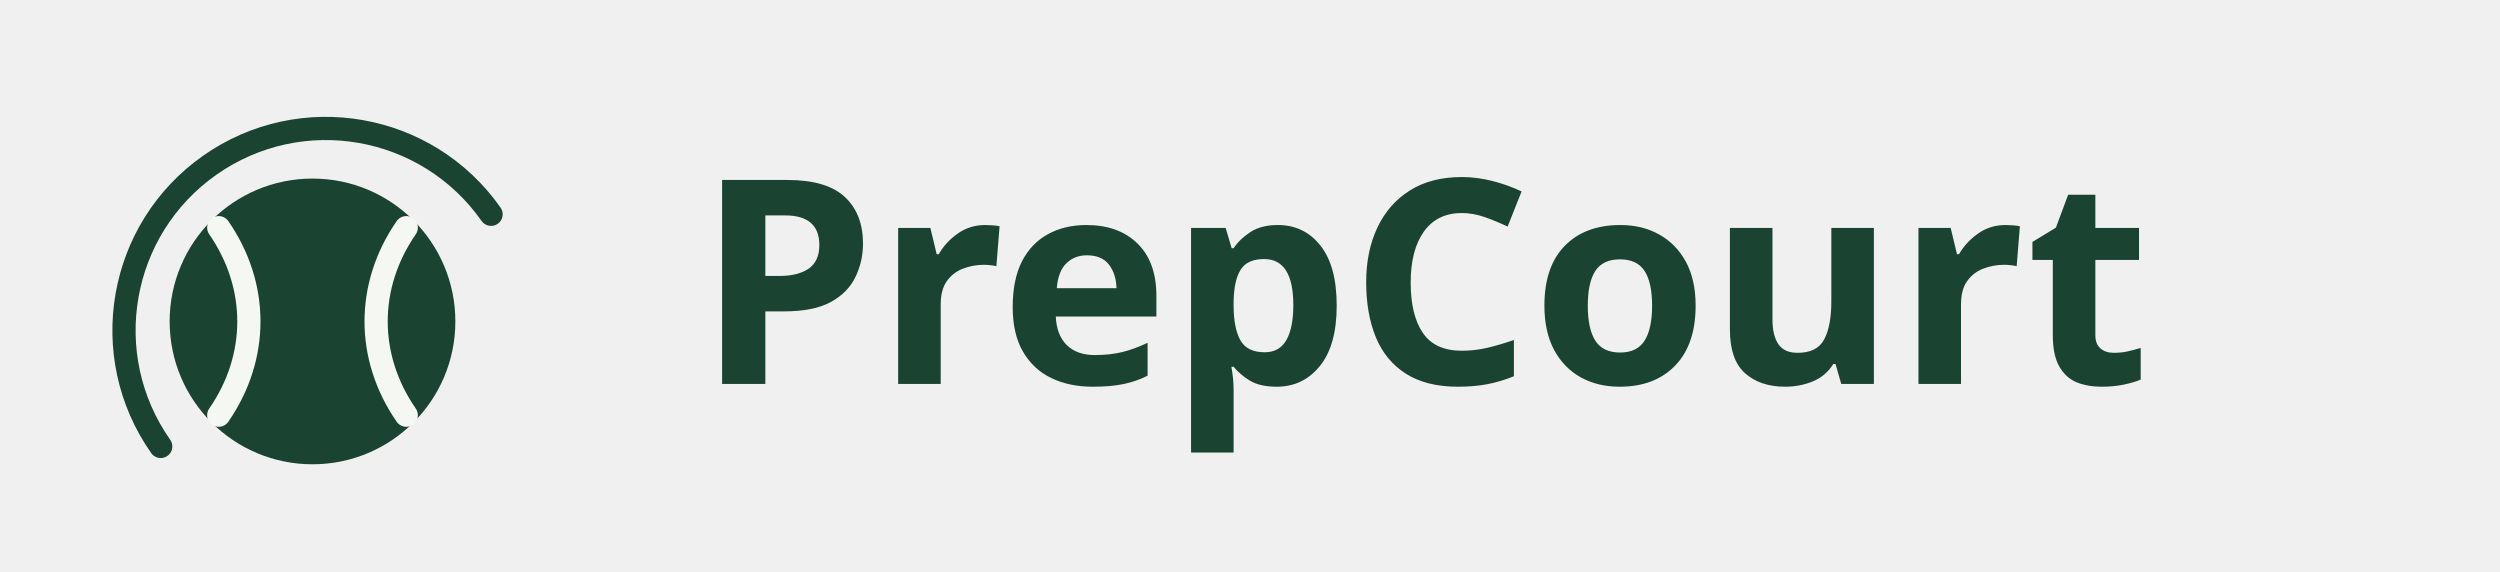
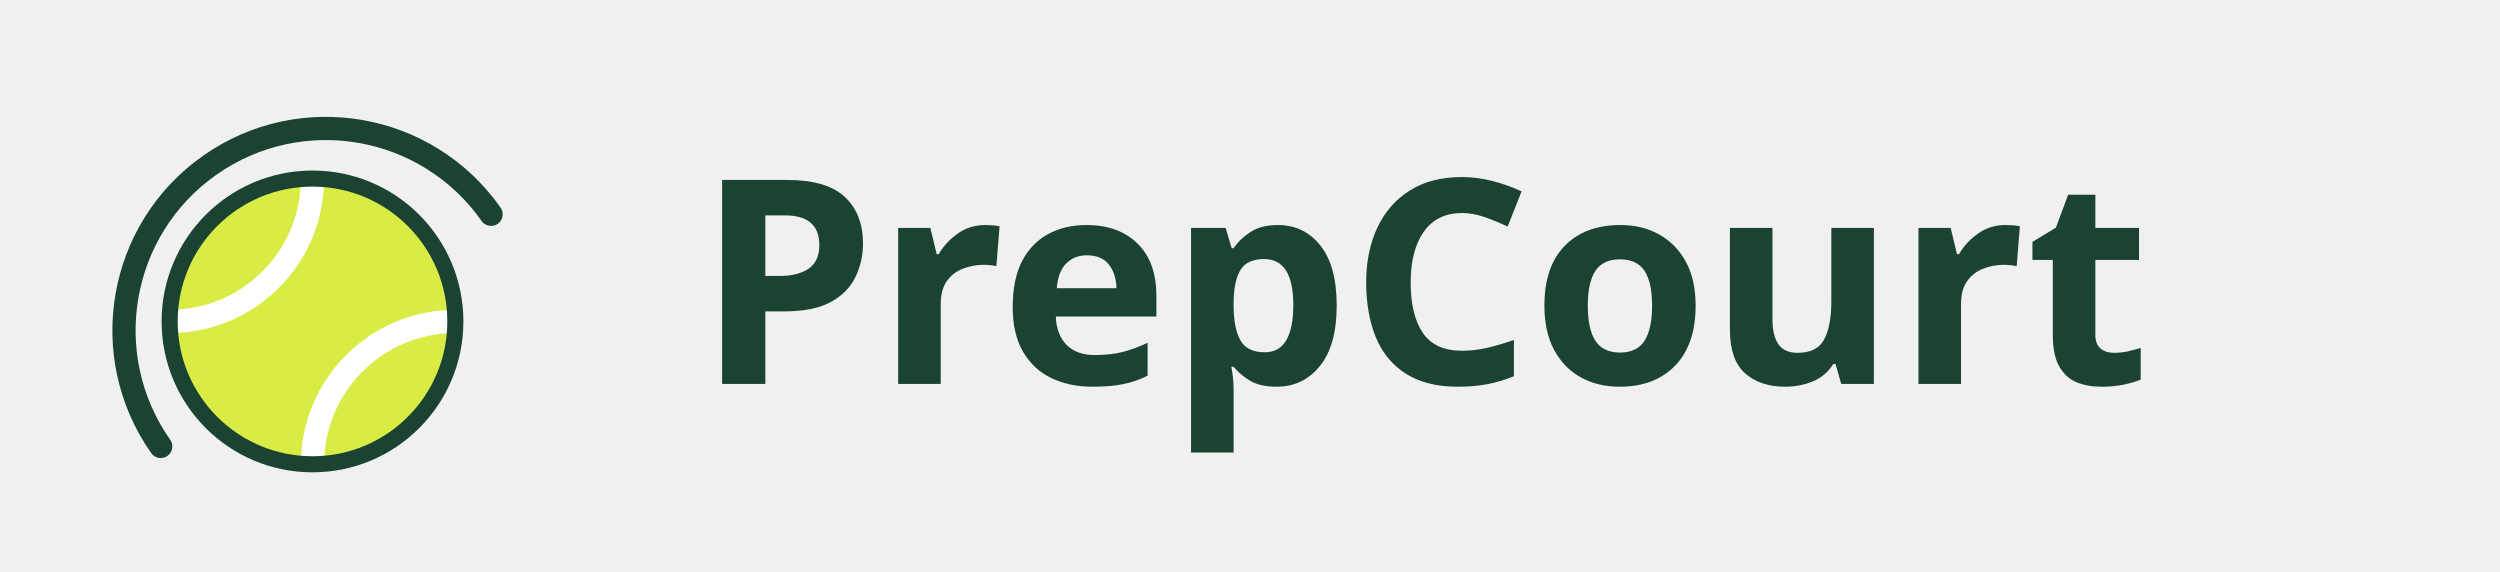
<svg xmlns="http://www.w3.org/2000/svg" viewBox="0 0 280 64" fill="none">
  <path d="M18 50A22.5 22.5 0 1 1 55 24" stroke="#1B4332" stroke-width="2.6" stroke-linecap="round" />
-   <circle cx="35" cy="36" r="16" fill="#1B4332" />
-   <path d="M24.5 25.5c4.5 6.5 4.5 14.5 0 21" stroke="#F4F7F2" stroke-width="2.6" stroke-linecap="round" />
-   <path d="M45.5 25.5c-4.5 6.5-4.5 14.5 0 21" stroke="#F4F7F2" stroke-width="2.6" stroke-linecap="round" />
+   <circle cx="35" cy="36" r="16" fill="#D9EC45" />
+   <path d="M35 20A16 16 0 0 1 19 36" stroke="#FFFFFF" stroke-width="2.6" />
+   <path d="M35 52A16 16 0 0 1 51 36" stroke="#FFFFFF" stroke-width="2.6" />
+   <circle cx="35" cy="36" r="16" stroke="#1B4332" stroke-width="1.8" />
  <text x="78" y="43" fill="#1B4332" font-family="Plus Jakarta Sans, Nunito Sans, sans-serif" font-size="32" font-weight="700">PrepCourt</text>
</svg>
